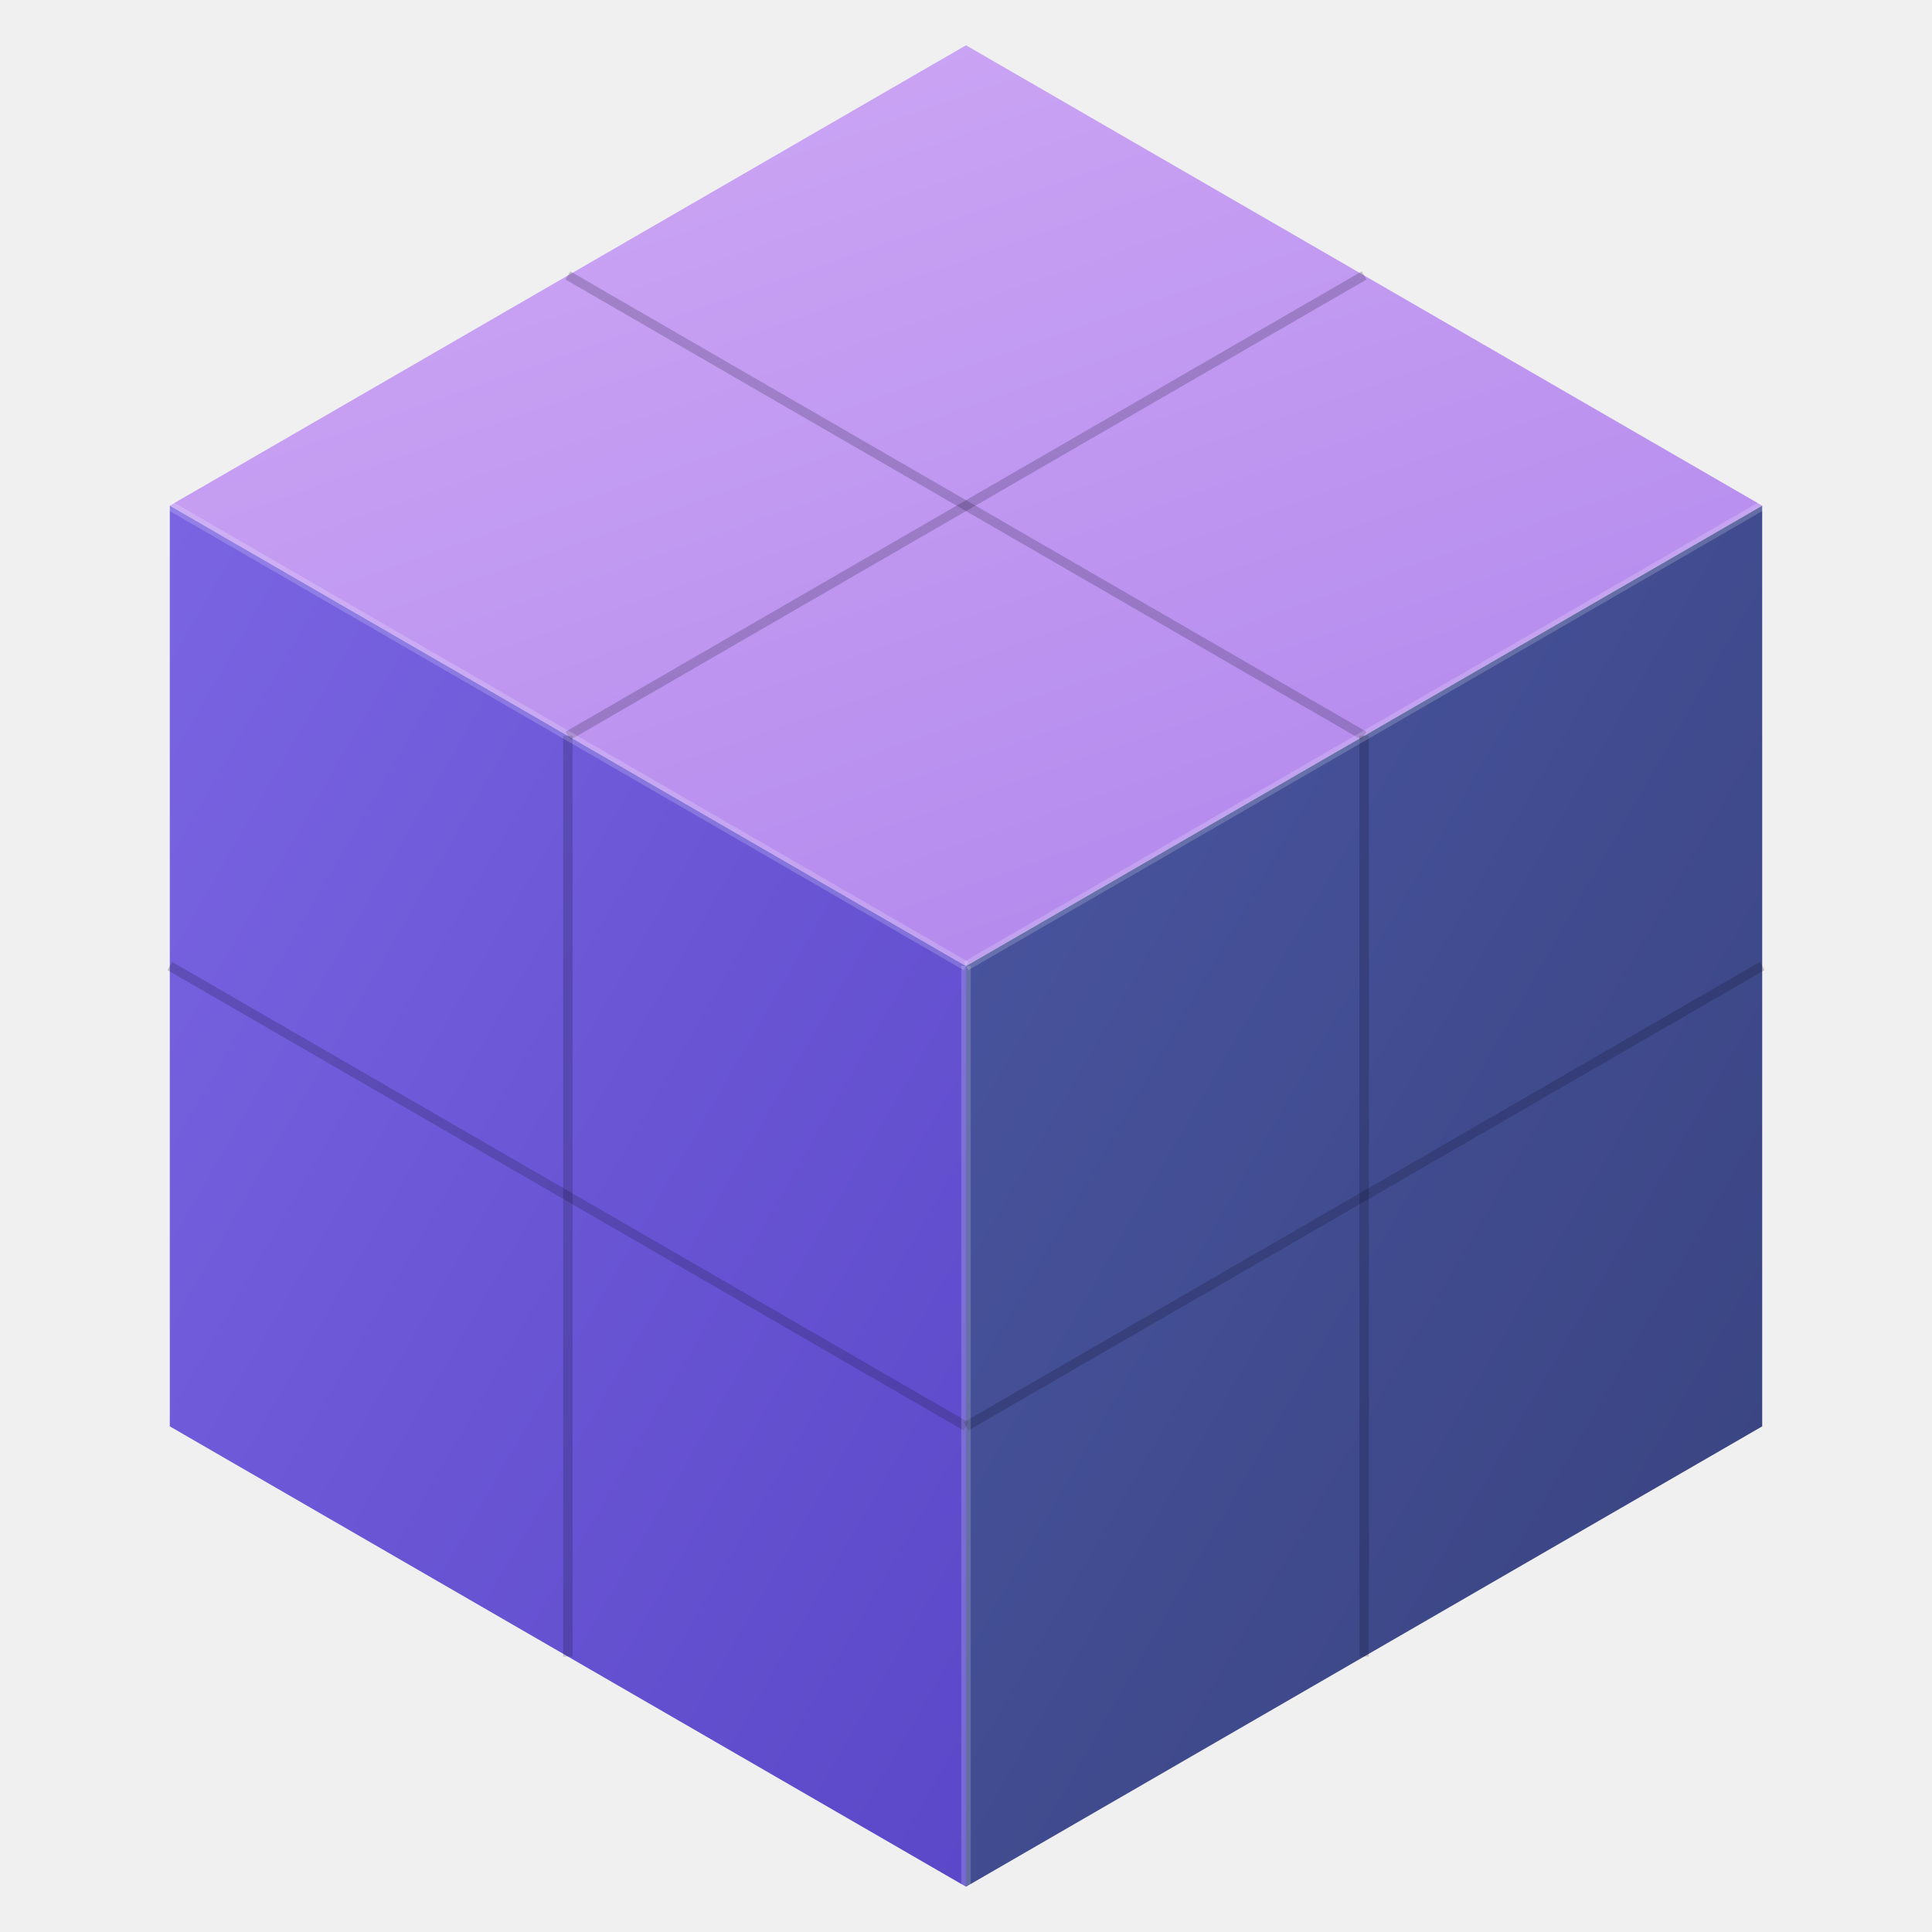
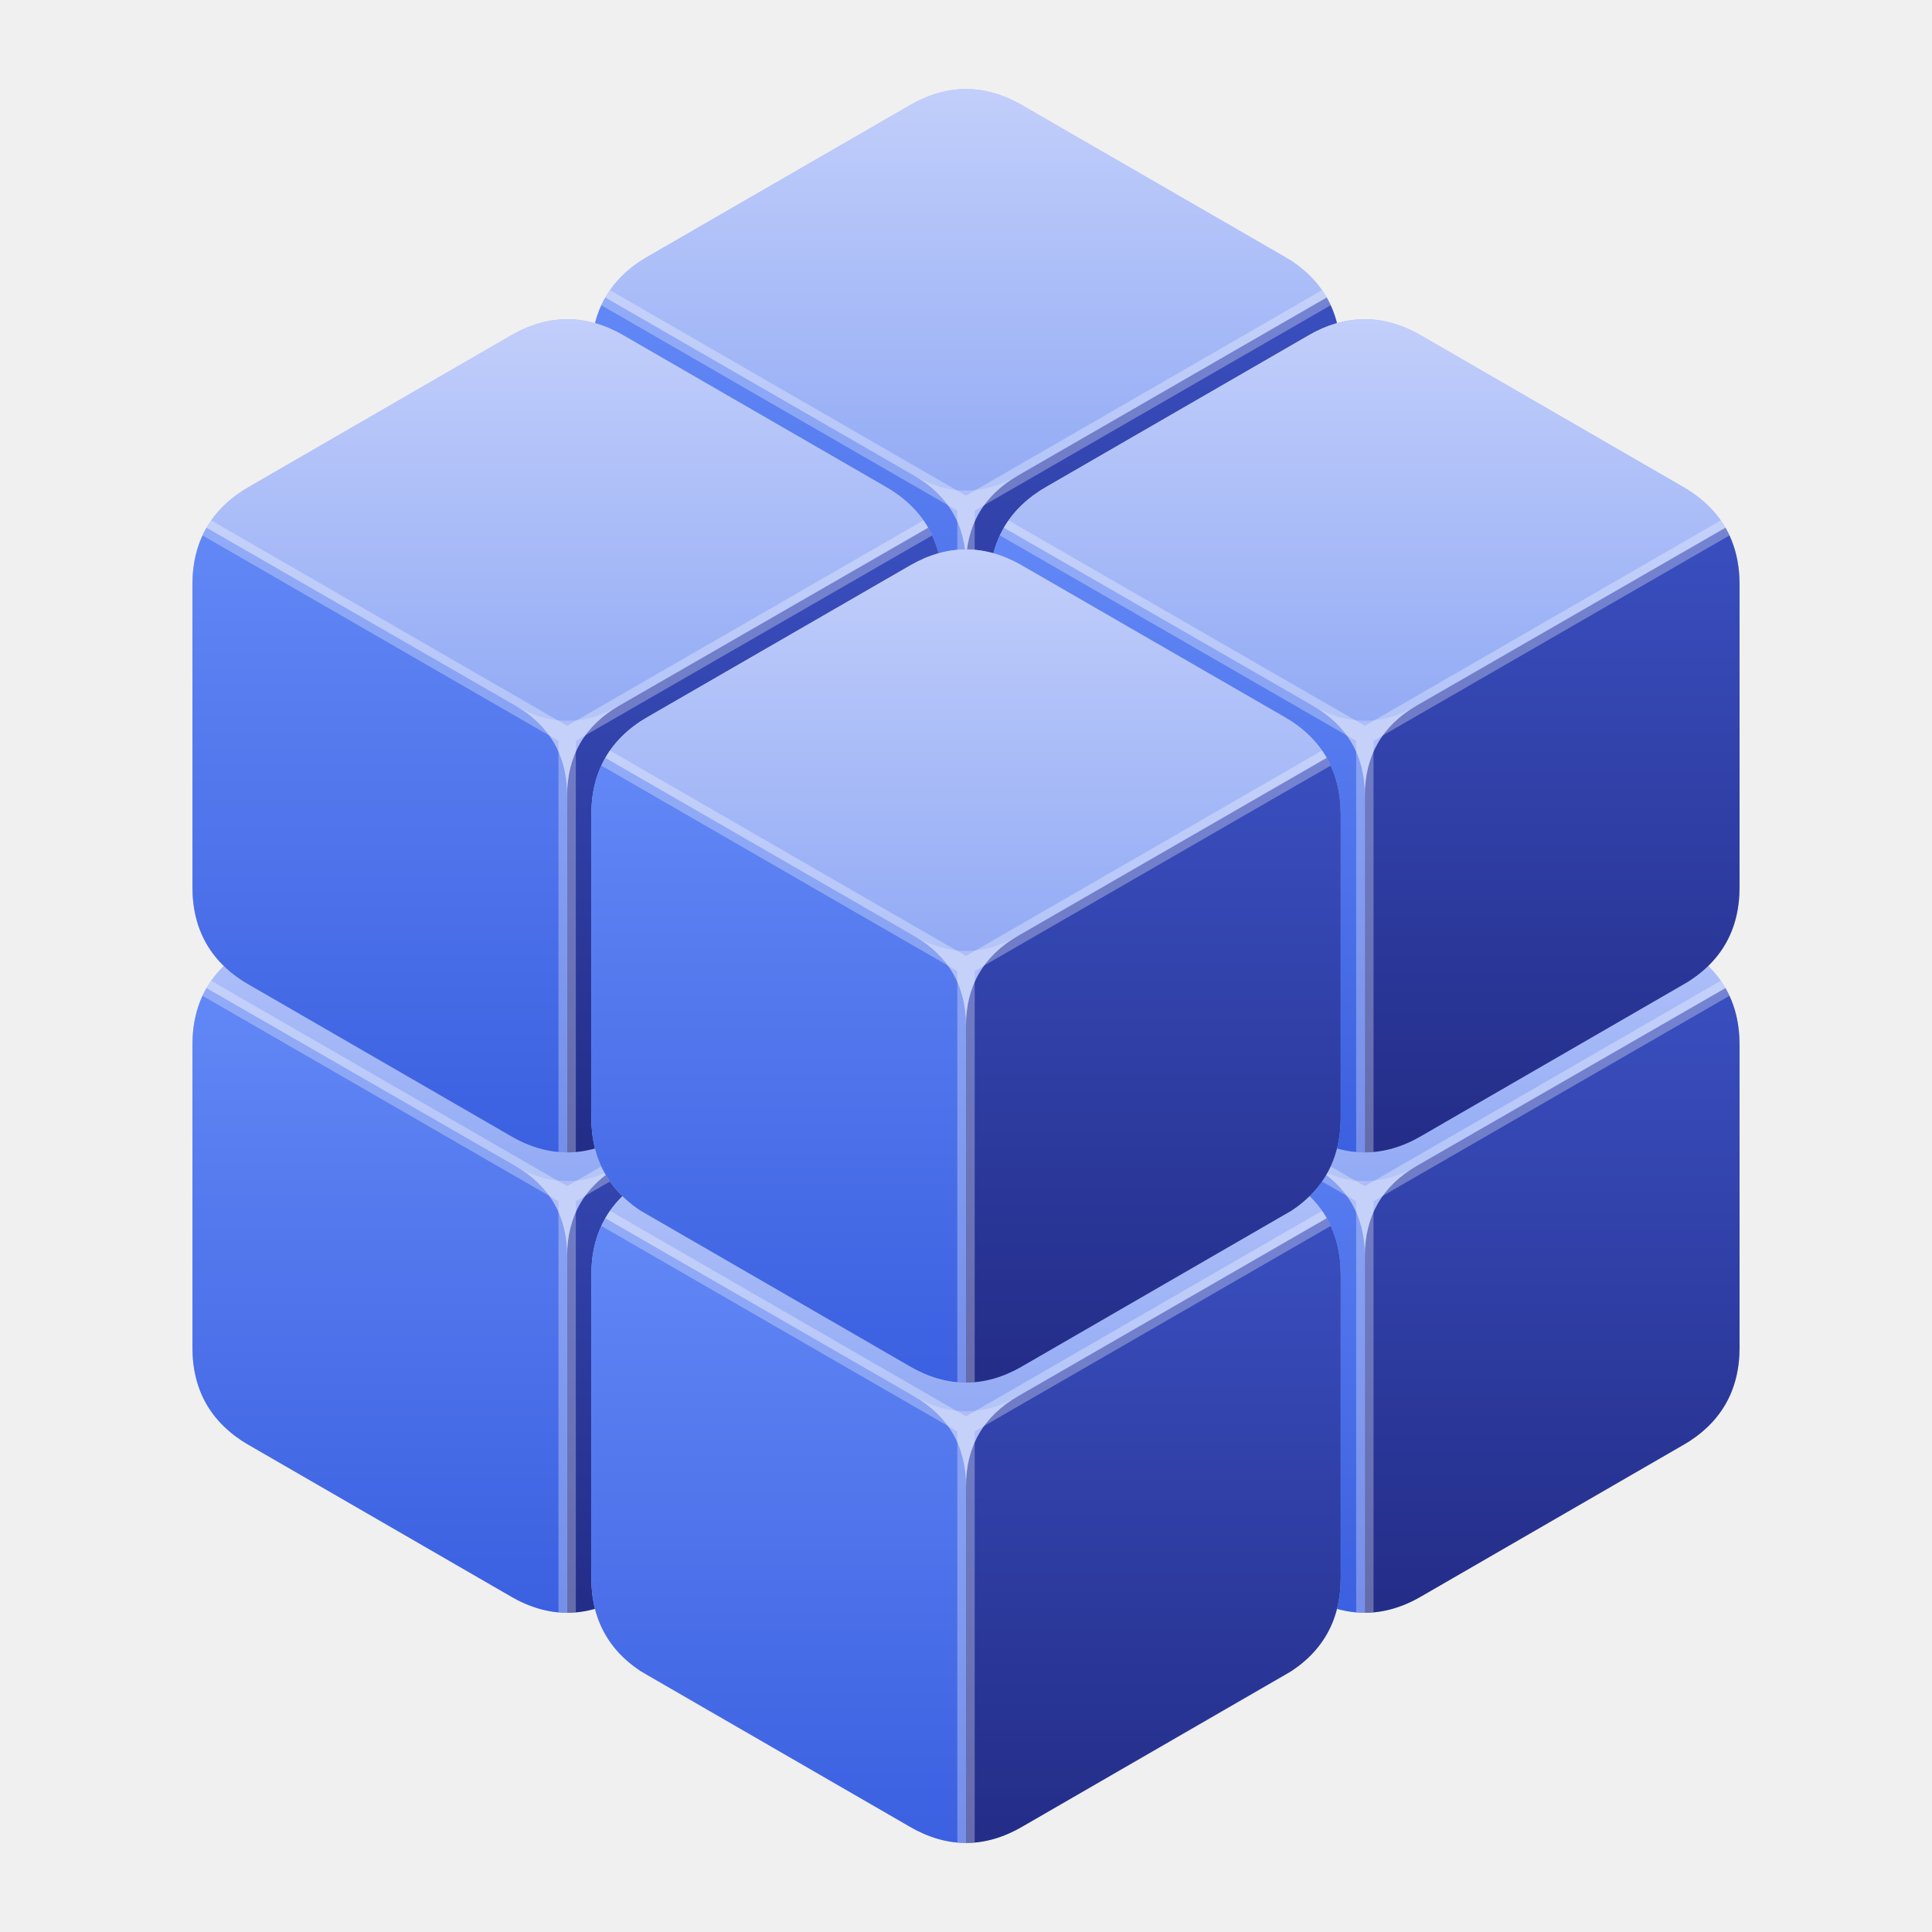
<svg xmlns="http://www.w3.org/2000/svg" viewBox="0 0 512 512">
  <defs>
-     <linearGradient id="cube-top" x1=".2" y1="0" x2=".8" y2="1">
-       <stop offset="0%" stop-color="#CDA7F5" />
-       <stop offset="100%" stop-color="#B187EC" />
+     <linearGradient id="top" x1="0" y1="0" x2="0" y2="1">
+       <stop offset="0%" stop-color="#C4D0FB" />
+       <stop offset="100%" stop-color="#93ABF5" />
    </linearGradient>
-     <linearGradient id="cube-left" x1="0" y1="0" x2="1" y2="1">
-       <stop offset="0%" stop-color="#7A64E2" />
-       <stop offset="100%" stop-color="#5A48C8" />
+     <linearGradient id="left" x1="0" y1="0" x2="0" y2="1">
+       <stop offset="0%" stop-color="#6388F6" />
+       <stop offset="100%" stop-color="#3A5FE0" />
    </linearGradient>
-     <linearGradient id="cube-right" x1="0" y1="0" x2="1" y2="1">
-       <stop offset="0%" stop-color="#4A56A2" />
-       <stop offset="100%" stop-color="#38427E" />
+     <linearGradient id="right" x1="0" y1="0" x2="0" y2="1">
+       <stop offset="0%" stop-color="#3A4FC0" />
+       <stop offset="100%" stop-color="#232C86" />
    </linearGradient>
+     <clipPath id="cube-1">
+       <path d="M241.1 27.9Q256 19.3 270.9 27.9L340.4 68Q355.3 76.7 355.3 93.9L355.3 174.1Q355.3 191.3 340.4 200L270.9 240.1Q256 248.7 241.1 240.1L171.6 200Q156.7 191.3 156.7 174.1L156.7 93.9Q156.7 76.7 171.6 68Z" />
+     </clipPath>
+     <clipPath id="cube-2">
+       <path d="M135.4 210.9Q150.3 202.3 165.3 210.9L234.7 251Q249.7 259.7 249.7 276.9L249.7 357.1Q249.7 374.3 234.7 383L165.3 423.1Q150.3 431.7 135.4 423.1L66 383Q51 374.3 51 357.1L51 276.9Q51 259.7 66 251Z" />
+     </clipPath>
+     <clipPath id="cube-3">
+       <path d="M346.7 210.9Q361.7 202.3 376.6 210.9L446 251Q461 259.7 461 276.9L461 357.1Q461 374.3 446 383L376.6 423.1Q361.7 431.7 346.7 423.1L277.3 383Q262.3 374.3 262.3 357.1L262.3 276.9Q262.3 259.7 277.3 251Z" />
+     </clipPath>
+     <clipPath id="cube-4">
+       <path d="M135.4 88.9Q150.3 80.3 165.3 88.9L234.7 129Q249.7 137.7 249.7 154.9L249.7 235.1Q249.7 252.3 234.7 261L165.3 301.1Q150.3 309.7 135.4 301.1L66 261Q51 252.3 51 235.1L51 154.9Q51 137.7 66 129Z" />
+     </clipPath>
+     <clipPath id="cube-5">
+       <path d="M346.7 88.9Q361.7 80.3 376.6 88.9L446 129Q461 137.7 461 154.9L461 235.1Q461 252.3 446 261L376.6 301.1Q361.7 309.7 346.7 301.1L277.3 261Q262.3 252.3 262.3 235.1L262.3 154.9Q262.3 137.7 277.3 129Z" />
+     </clipPath>
+     <clipPath id="cube-6">
+       <path d="M241.1 271.9Q256 263.3 270.9 271.9L340.4 312Q355.3 320.7 355.3 337.9L355.3 418.1Q355.3 435.3 340.4 444L270.9 484.1Q256 492.7 241.1 484.1L171.6 444Q156.7 435.3 156.7 418.1L156.7 337.9Q156.7 320.7 171.6 312Z" />
+     </clipPath>
+     <clipPath id="cube-7">
+       <path d="M241.1 149.9Q256 141.3 270.9 149.9L340.4 190Q355.3 198.7 355.3 215.9L355.3 296.1Q355.3 313.3 340.4 322L270.9 362.1Q256 370.7 241.1 362.1L171.6 322Q156.7 313.3 156.7 296.1L156.7 215.9Q156.7 198.7 171.6 190Z" />
+     </clipPath>
  </defs>
-   <polygon points="256,12 467,134 256,256 45,134" fill="url(#cube-top)" />
-   <polygon points="45,134 256,256 256,500 45,378" fill="url(#cube-left)" />
-   <polygon points="467,134 256,256 256,500 467,378" fill="url(#cube-right)" />
-   <g stroke="#0A0A1E" stroke-opacity=".2" stroke-width="2.5" fill="none">
-     <path d="M150.5 73 L361.5 195" />
-     <path d="M361.5 73 L150.5 195" />
-     <path d="M150.5 195 L150.5 439" />
-     <path d="M45 256 L256 378" />
-     <path d="M361.5 195 L361.5 439" />
-     <path d="M467 256 L256 378" />
+   <g clip-path="url(#cube-1)">
+     <path d="M241.1 27.9Q256 19.3 270.9 27.9L340.4 68Q355.3 76.7 355.3 93.9L355.3 174.1Q355.3 191.3 340.4 200L270.9 240.1Q256 248.7 241.1 240.1L171.6 200Q156.7 191.3 156.7 174.1L156.7 93.9Q156.7 76.7 171.6 68Z" fill="#AEBDF8" />
+     <path d="M256 19.3L355.3 76.7L269.8 126Q256 134 242.2 126L156.7 76.7Z" fill="url(#top)" />
+     <path d="M156.7 76.7L242.2 126Q256 134 256 149.9L256 248.7L156.7 191.3Z" fill="url(#left)" />
+     <path d="M355.3 76.7L269.8 126Q256 134 256 149.9L256 248.7L355.3 191.3Z" fill="url(#right)" />
+     <path d="M256 134L156.7 76.7M256 134L355.3 76.7M256 134L256 248.7" fill="none" stroke="#FFFFFF" stroke-opacity=".3" stroke-width="4.6" stroke-linecap="round" stroke-linejoin="round" />
  </g>
-   <g stroke="#ffffff" stroke-opacity=".18" stroke-width="2.5" fill="none">
-     <path d="M256 256 L256 500" />
-     <path d="M256 256 L45 134" />
-     <path d="M256 256 L467 134" />
+   <g clip-path="url(#cube-2)">
+     <path d="M135.4 210.9Q150.3 202.3 165.3 210.9L234.7 251Q249.7 259.7 249.7 276.9L249.7 357.1Q249.7 374.3 234.7 383L165.3 423.1Q150.3 431.7 135.4 423.1L66 383Q51 374.3 51 357.1L51 276.9Q51 259.7 66 251Z" fill="#AEBDF8" />
+     <path d="M150.3 202.3L249.7 259.7L164.1 309Q150.3 317 136.6 309L51 259.7Z" fill="url(#top)" />
+     <path d="M51 259.7L136.6 309Q150.3 317 150.3 332.9L150.3 431.7L51 374.3Z" fill="url(#left)" />
+     <path d="M249.7 259.7L164.1 309Q150.3 317 150.3 332.9L150.3 431.7L249.7 374.3Z" fill="url(#right)" />
+     <path d="M150.3 317L51 259.7M150.3 317L249.7 259.7M150.3 317L150.3 431.7" fill="none" stroke="#FFFFFF" stroke-opacity=".3" stroke-width="4.6" stroke-linecap="round" stroke-linejoin="round" />
+   </g>
+   <g clip-path="url(#cube-3)">
+     <path d="M346.7 210.9Q361.7 202.3 376.6 210.9L446 251Q461 259.7 461 276.9L461 357.1Q461 374.3 446 383L376.6 423.1Q361.7 431.7 346.7 423.1L277.3 383Q262.3 374.3 262.3 357.1L262.3 276.9Q262.3 259.7 277.3 251Z" fill="#AEBDF8" />
+     <path d="M361.7 202.3L461 259.7L375.4 309Q361.7 317 347.9 309L262.3 259.7Z" fill="url(#top)" />
+     <path d="M262.3 259.7L347.9 309Q361.7 317 361.7 332.9L361.7 431.7L262.3 374.3Z" fill="url(#left)" />
+     <path d="M461 259.7L375.4 309Q361.7 317 361.7 332.9L361.7 431.7L461 374.3Z" fill="url(#right)" />
+     <path d="M361.7 317L262.3 259.7M361.7 317L461 259.7M361.7 317L361.7 431.7" fill="none" stroke="#FFFFFF" stroke-opacity=".3" stroke-width="4.6" stroke-linecap="round" stroke-linejoin="round" />
+   </g>
+   <g clip-path="url(#cube-4)">
+     <path d="M135.4 88.9Q150.3 80.3 165.3 88.9L234.7 129Q249.7 137.7 249.7 154.9L249.7 235.1Q249.7 252.3 234.7 261L165.3 301.1Q150.3 309.7 135.4 301.1L66 261Q51 252.3 51 235.1L51 154.9Q51 137.7 66 129Z" fill="#AEBDF8" />
+     <path d="M150.3 80.3L249.7 137.7L164.1 187Q150.3 195 136.6 187L51 137.7Z" fill="url(#top)" />
+     <path d="M51 137.7L136.6 187Q150.3 195 150.3 210.9L150.3 309.7L51 252.3Z" fill="url(#left)" />
+     <path d="M249.7 137.7L164.1 187Q150.3 195 150.3 210.9L150.3 309.7L249.7 252.3Z" fill="url(#right)" />
+     <path d="M150.3 195L51 137.7M150.3 195L249.7 137.7M150.3 195L150.3 309.7" fill="none" stroke="#FFFFFF" stroke-opacity=".3" stroke-width="4.6" stroke-linecap="round" stroke-linejoin="round" />
+   </g>
+   <g clip-path="url(#cube-5)">
+     <path d="M346.7 88.9Q361.7 80.3 376.6 88.9L446 129Q461 137.7 461 154.9L461 235.1Q461 252.3 446 261L376.6 301.1Q361.7 309.7 346.7 301.1L277.3 261Q262.3 252.3 262.3 235.1L262.3 154.9Q262.3 137.7 277.3 129Z" fill="#AEBDF8" />
+     <path d="M361.7 80.3L461 137.7L375.4 187Q361.7 195 347.9 187L262.3 137.7Z" fill="url(#top)" />
+     <path d="M262.3 137.7L347.9 187Q361.7 195 361.7 210.9L361.7 309.7L262.3 252.3Z" fill="url(#left)" />
+     <path d="M461 137.7L375.4 187Q361.7 195 361.7 210.9L361.7 309.7L461 252.3Z" fill="url(#right)" />
+     <path d="M361.7 195L262.3 137.7M361.7 195L461 137.7M361.7 195L361.7 309.7" fill="none" stroke="#FFFFFF" stroke-opacity=".3" stroke-width="4.6" stroke-linecap="round" stroke-linejoin="round" />
+   </g>
+   <g clip-path="url(#cube-6)">
+     <path d="M241.1 271.9Q256 263.3 270.9 271.9L340.4 312Q355.3 320.7 355.3 337.9L355.3 418.1Q355.3 435.3 340.4 444L270.9 484.1Q256 492.7 241.1 484.1L171.6 444Q156.7 435.3 156.7 418.1L156.7 337.9Q156.7 320.7 171.6 312Z" fill="#AEBDF8" />
+     <path d="M256 263.3L355.3 320.7L269.8 370Q256 378 242.2 370L156.7 320.7Z" fill="url(#top)" />
+     <path d="M156.7 320.7L242.2 370Q256 378 256 393.9L256 492.7L156.7 435.3Z" fill="url(#left)" />
+     <path d="M355.3 320.7L269.8 370Q256 378 256 393.9L256 492.7L355.3 435.3Z" fill="url(#right)" />
+     <path d="M256 378L156.7 320.7M256 378L355.3 320.7M256 378L256 492.7" fill="none" stroke="#FFFFFF" stroke-opacity=".3" stroke-width="4.6" stroke-linecap="round" stroke-linejoin="round" />
+   </g>
+   <g clip-path="url(#cube-7)">
+     <path d="M241.1 149.9Q256 141.3 270.9 149.9L340.4 190Q355.3 198.7 355.3 215.9L355.3 296.1Q355.3 313.3 340.4 322L270.9 362.1Q256 370.7 241.1 362.1L171.6 322Q156.7 313.3 156.7 296.1L156.7 215.9Q156.7 198.7 171.6 190Z" fill="#AEBDF8" />
+     <path d="M256 141.3L355.3 198.7L269.8 248Q256 256 242.2 248L156.7 198.7Z" fill="url(#top)" />
+     <path d="M156.7 198.7L242.2 248Q256 256 256 271.9L256 370.7L156.7 313.3Z" fill="url(#left)" />
+     <path d="M355.3 198.7L269.8 248Q256 256 256 271.9L256 370.7L355.3 313.3Z" fill="url(#right)" />
+     <path d="M256 256L156.7 198.7M256 256L355.3 198.7M256 256L256 370.7" fill="none" stroke="#FFFFFF" stroke-opacity=".3" stroke-width="4.6" stroke-linecap="round" stroke-linejoin="round" />
  </g>
</svg>
